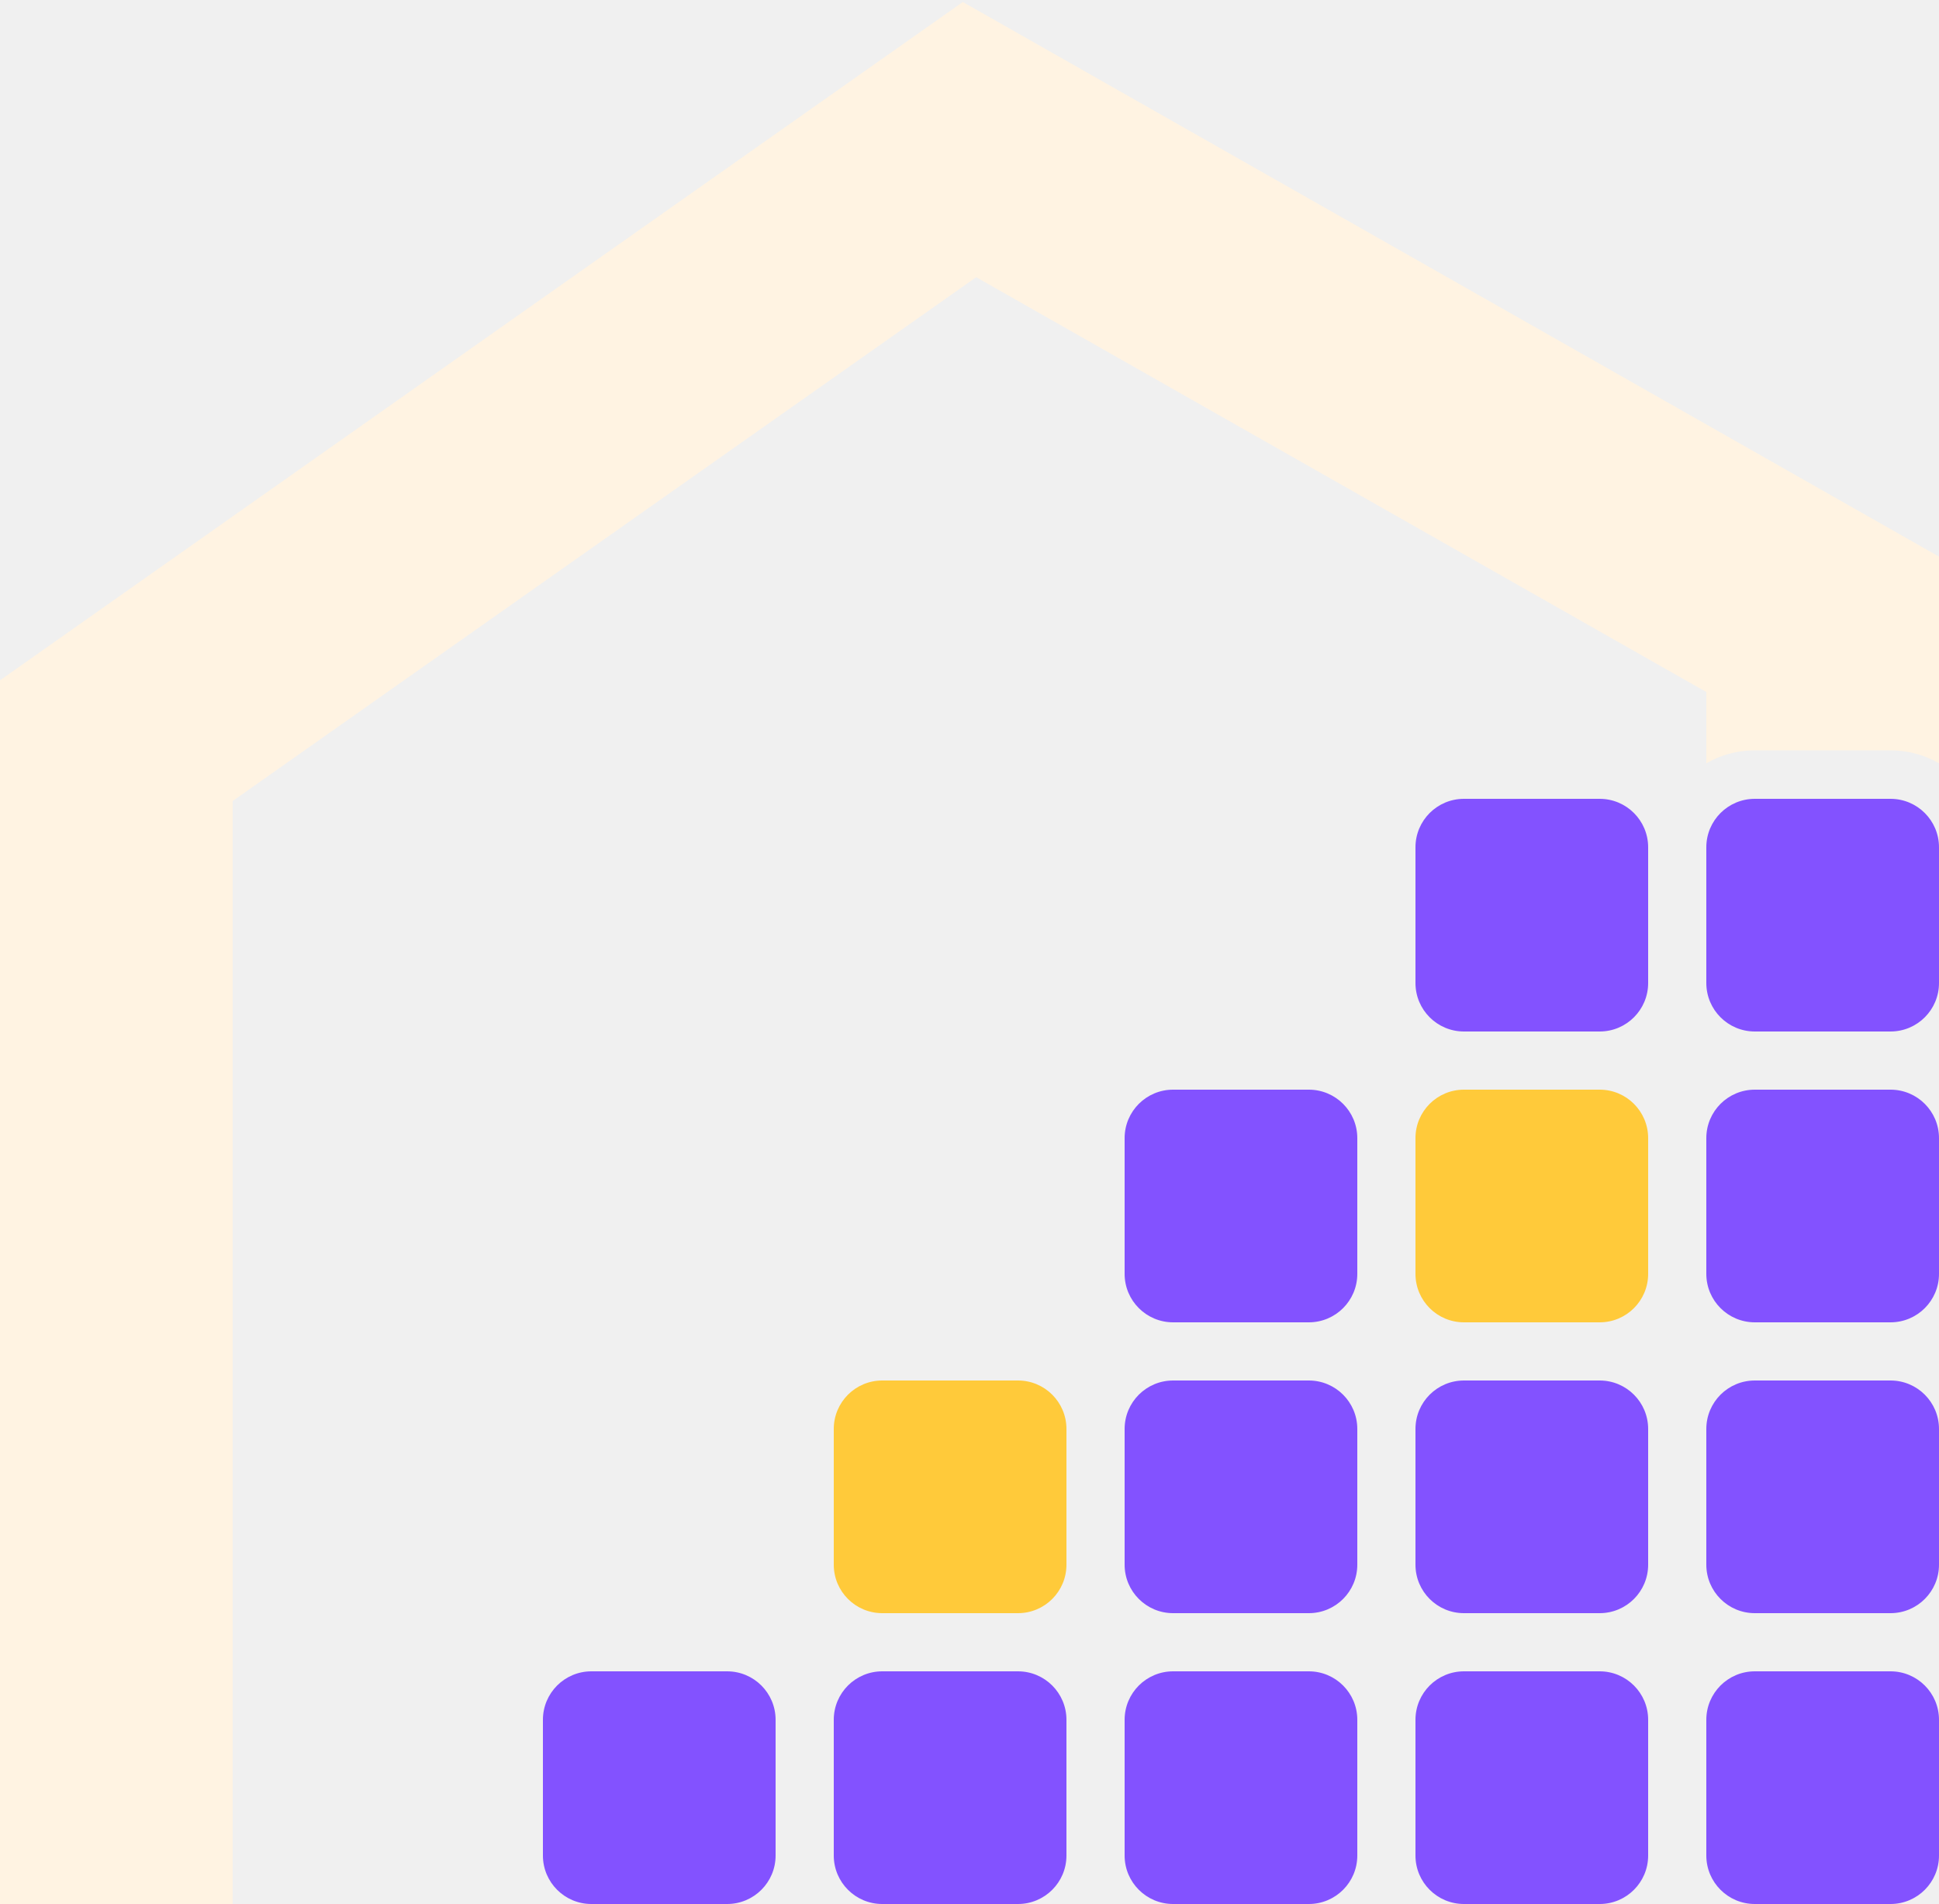
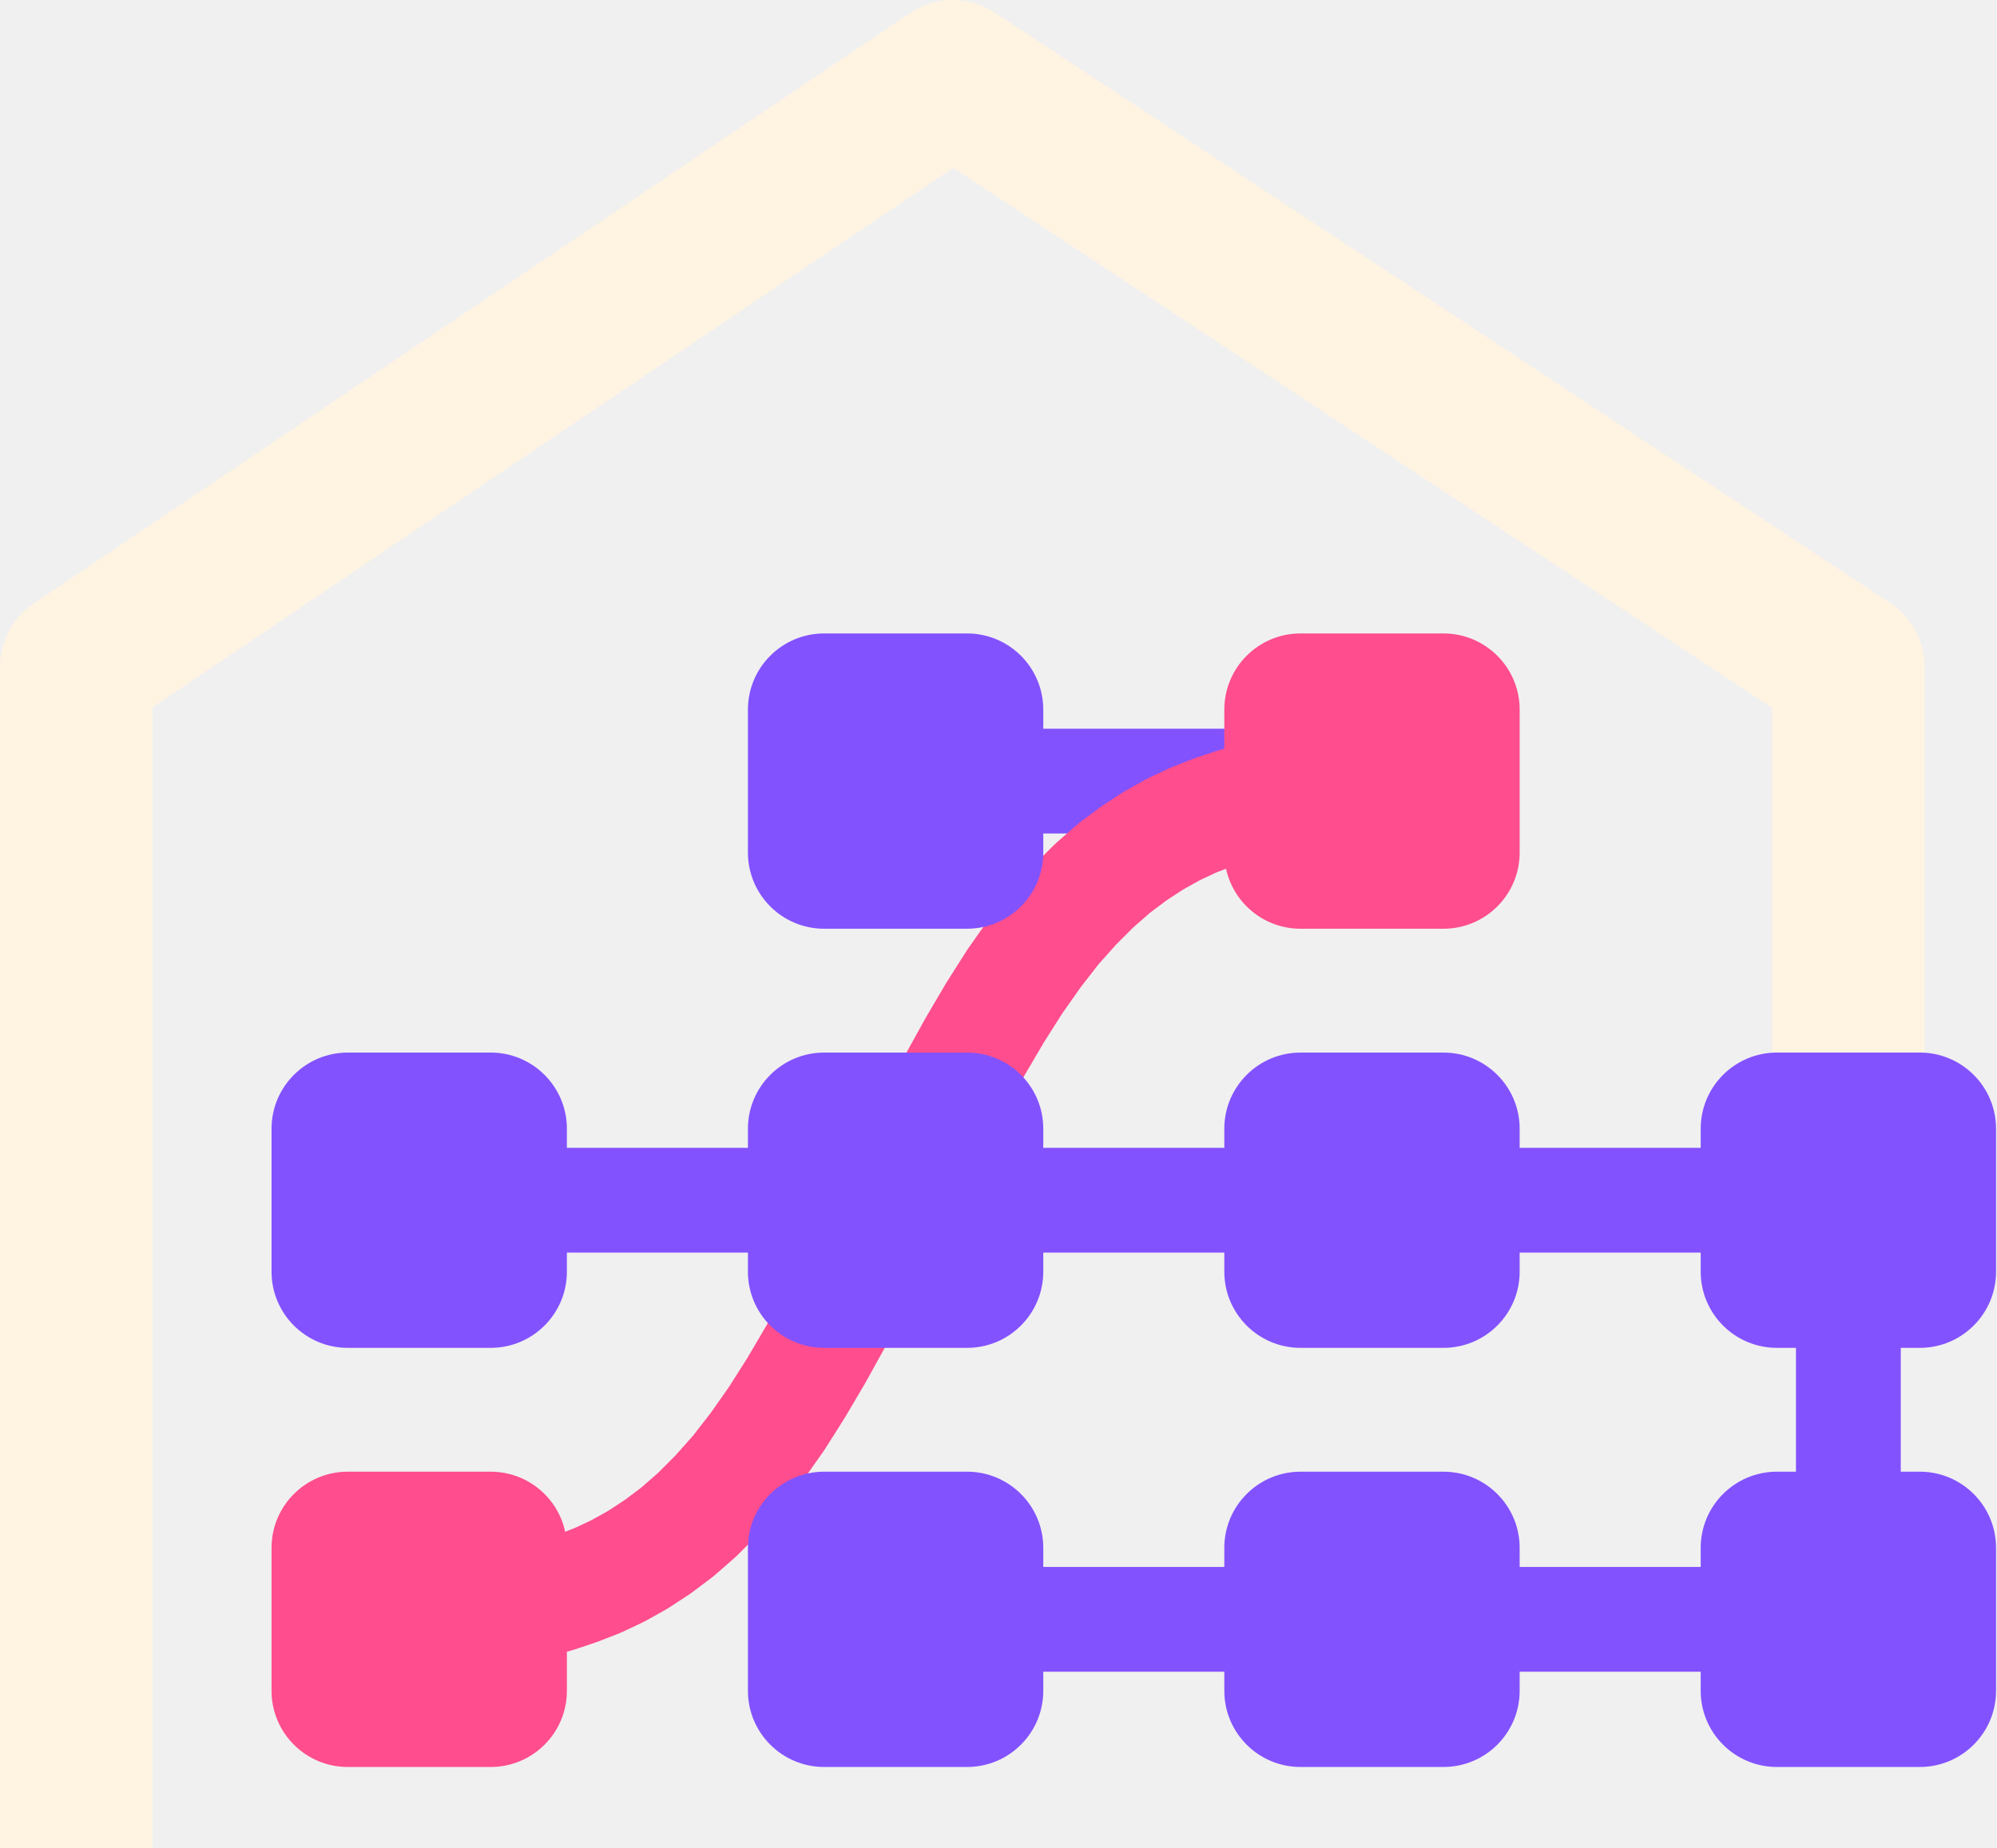
- <svg xmlns="http://www.w3.org/2000/svg" viewBox="0 1.8 100 98.2" role="img" aria-labelledby="t">
-   <defs>
-     <mask id="irw-wall-dark" maskUnits="userSpaceOnUse" x="-10" y="-10" width="130" height="130">
-       <rect x="-10" y="-10" width="130" height="130" fill="#fff" />
-       <rect x="25.5" y="85.5" width="17" height="17" rx="5" fill="#000" />
-       <rect x="40.5" y="85.5" width="17" height="17" rx="5" fill="#000" />
-       <rect x="40.5" y="70.5" width="17" height="17" rx="5" fill="#000" />
-       <rect x="55.5" y="85.5" width="17" height="17" rx="5" fill="#000" />
-       <rect x="55.5" y="70.5" width="17" height="17" rx="5" fill="#000" />
-       <rect x="55.5" y="55.5" width="17" height="17" rx="5" fill="#000" />
-       <rect x="70.5" y="85.5" width="17" height="17" rx="5" fill="#000" />
-       <rect x="70.5" y="70.5" width="17" height="17" rx="5" fill="#000" />
-       <rect x="70.5" y="55.5" width="17" height="17" rx="5" fill="#000" />
-       <rect x="70.5" y="40.5" width="17" height="17" rx="5" fill="#000" />
-       <rect x="85.5" y="85.5" width="17" height="17" rx="5" fill="#000" />
-       <rect x="85.5" y="70.5" width="17" height="17" rx="5" fill="#000" />
-       <rect x="85.5" y="55.5" width="17" height="17" rx="5" fill="#000" />
-       <rect x="85.5" y="40.5" width="17" height="17" rx="5" fill="#000" />
-     </mask>
-   </defs>
-   <path d="M6 100V40L50 9L94 34V100" fill="none" stroke="#fff3e2" stroke-width="12" stroke-linejoin="miter" mask="url(#irw-wall-dark)" />
-   <rect x="28" y="88" width="12" height="12" rx="2.5" fill="#8352ff" />
-   <rect x="43" y="88" width="12" height="12" rx="2.5" fill="#8352ff" />
-   <rect x="43" y="73" width="12" height="12" rx="2.5" fill="#ffca3a" />
-   <rect x="58" y="88" width="12" height="12" rx="2.5" fill="#8352ff" />
-   <rect x="58" y="73" width="12" height="12" rx="2.5" fill="#8352ff" />
-   <rect x="58" y="58" width="12" height="12" rx="2.5" fill="#8352ff" />
-   <rect x="73" y="88" width="12" height="12" rx="2.5" fill="#8352ff" />
-   <rect x="73" y="73" width="12" height="12" rx="2.5" fill="#8352ff" />
-   <rect x="73" y="58" width="12" height="12" rx="2.5" fill="#ffca3a" />
-   <rect x="73" y="43" width="12" height="12" rx="2.5" fill="#8352ff" />
-   <rect x="88" y="88" width="12" height="12" rx="2.5" fill="#8352ff" />
-   <rect x="88" y="73" width="12" height="12" rx="2.5" fill="#8352ff" />
-   <rect x="88" y="58" width="12" height="12" rx="2.5" fill="#8352ff" />
-   <rect x="88" y="43" width="12" height="12" rx="2.5" fill="#8352ff" />
+ <svg xmlns="http://www.w3.org/2000/svg" viewBox="0 3 104.8 97" role="img" aria-labelledby="t">
+   <path d="M4 100V38L50 7L97 38V58.25" fill="none" stroke="#fff3e2" stroke-width="8" stroke-linejoin="round" />
+   <line x1="47" y1="88" x2="97" y2="88" stroke="#8352ff" stroke-width="5.5" stroke-linecap="round" />
+   <line x1="22" y1="66" x2="97" y2="66" stroke="#8352ff" stroke-width="5.5" stroke-linecap="round" />
+   <line x1="47" y1="44" x2="72" y2="44" stroke="#8352ff" stroke-width="5.5" stroke-linecap="round" />
+   <line x1="97" y1="88" x2="97" y2="66" stroke="#8352ff" stroke-width="5.5" />
+   <path d="M22.00 88.00L23.04 87.90L24.08 87.78L25.12 87.63L26.17 87.46L27.21 87.25L28.25 87.01L29.29 86.71L30.33 86.36L31.38 85.95L32.42 85.46L33.46 84.88L34.50 84.20L35.54 83.42L36.58 82.51L37.62 81.47L38.67 80.29L39.71 78.95L40.75 77.47L41.79 75.83L42.83 74.06L43.88 72.16L44.92 70.17L45.96 68.10L47.00 66.00L48.04 63.90L49.08 61.83L50.12 59.84L51.17 57.94L52.21 56.17L53.25 54.53L54.29 53.05L55.33 51.71L56.38 50.53L57.42 49.49L58.46 48.58L59.50 47.80L60.54 47.12L61.58 46.54L62.62 46.05L63.67 45.64L64.71 45.29L65.75 44.99L66.79 44.75L67.83 44.54L68.88 44.37L69.92 44.22L70.96 44.10L72.00 44.00" fill="none" stroke="#ff4d8d" stroke-width="6" stroke-linecap="round" stroke-linejoin="round" />
+   <rect x="14.25" y="80.25" width="15.5" height="15.5" rx="4" fill="#ff4d8d" />
+   <rect x="39.25" y="80.25" width="15.5" height="15.5" rx="4" fill="#8352ff" />
+   <rect x="64.25" y="80.25" width="15.5" height="15.5" rx="4" fill="#8352ff" />
+   <rect x="89.25" y="80.25" width="15.5" height="15.5" rx="4" fill="#8352ff" />
+   <rect x="14.25" y="58.25" width="15.5" height="15.5" rx="4" fill="#8352ff" />
+   <rect x="39.25" y="58.25" width="15.5" height="15.5" rx="4" fill="#8352ff" />
+   <rect x="64.25" y="58.25" width="15.5" height="15.5" rx="4" fill="#8352ff" />
+   <rect x="89.25" y="58.25" width="15.5" height="15.5" rx="4" fill="#8352ff" />
+   <rect x="39.25" y="36.25" width="15.5" height="15.5" rx="4" fill="#8352ff" />
+   <rect x="64.25" y="36.25" width="15.5" height="15.5" rx="4" fill="#ff4d8d" />
</svg>
